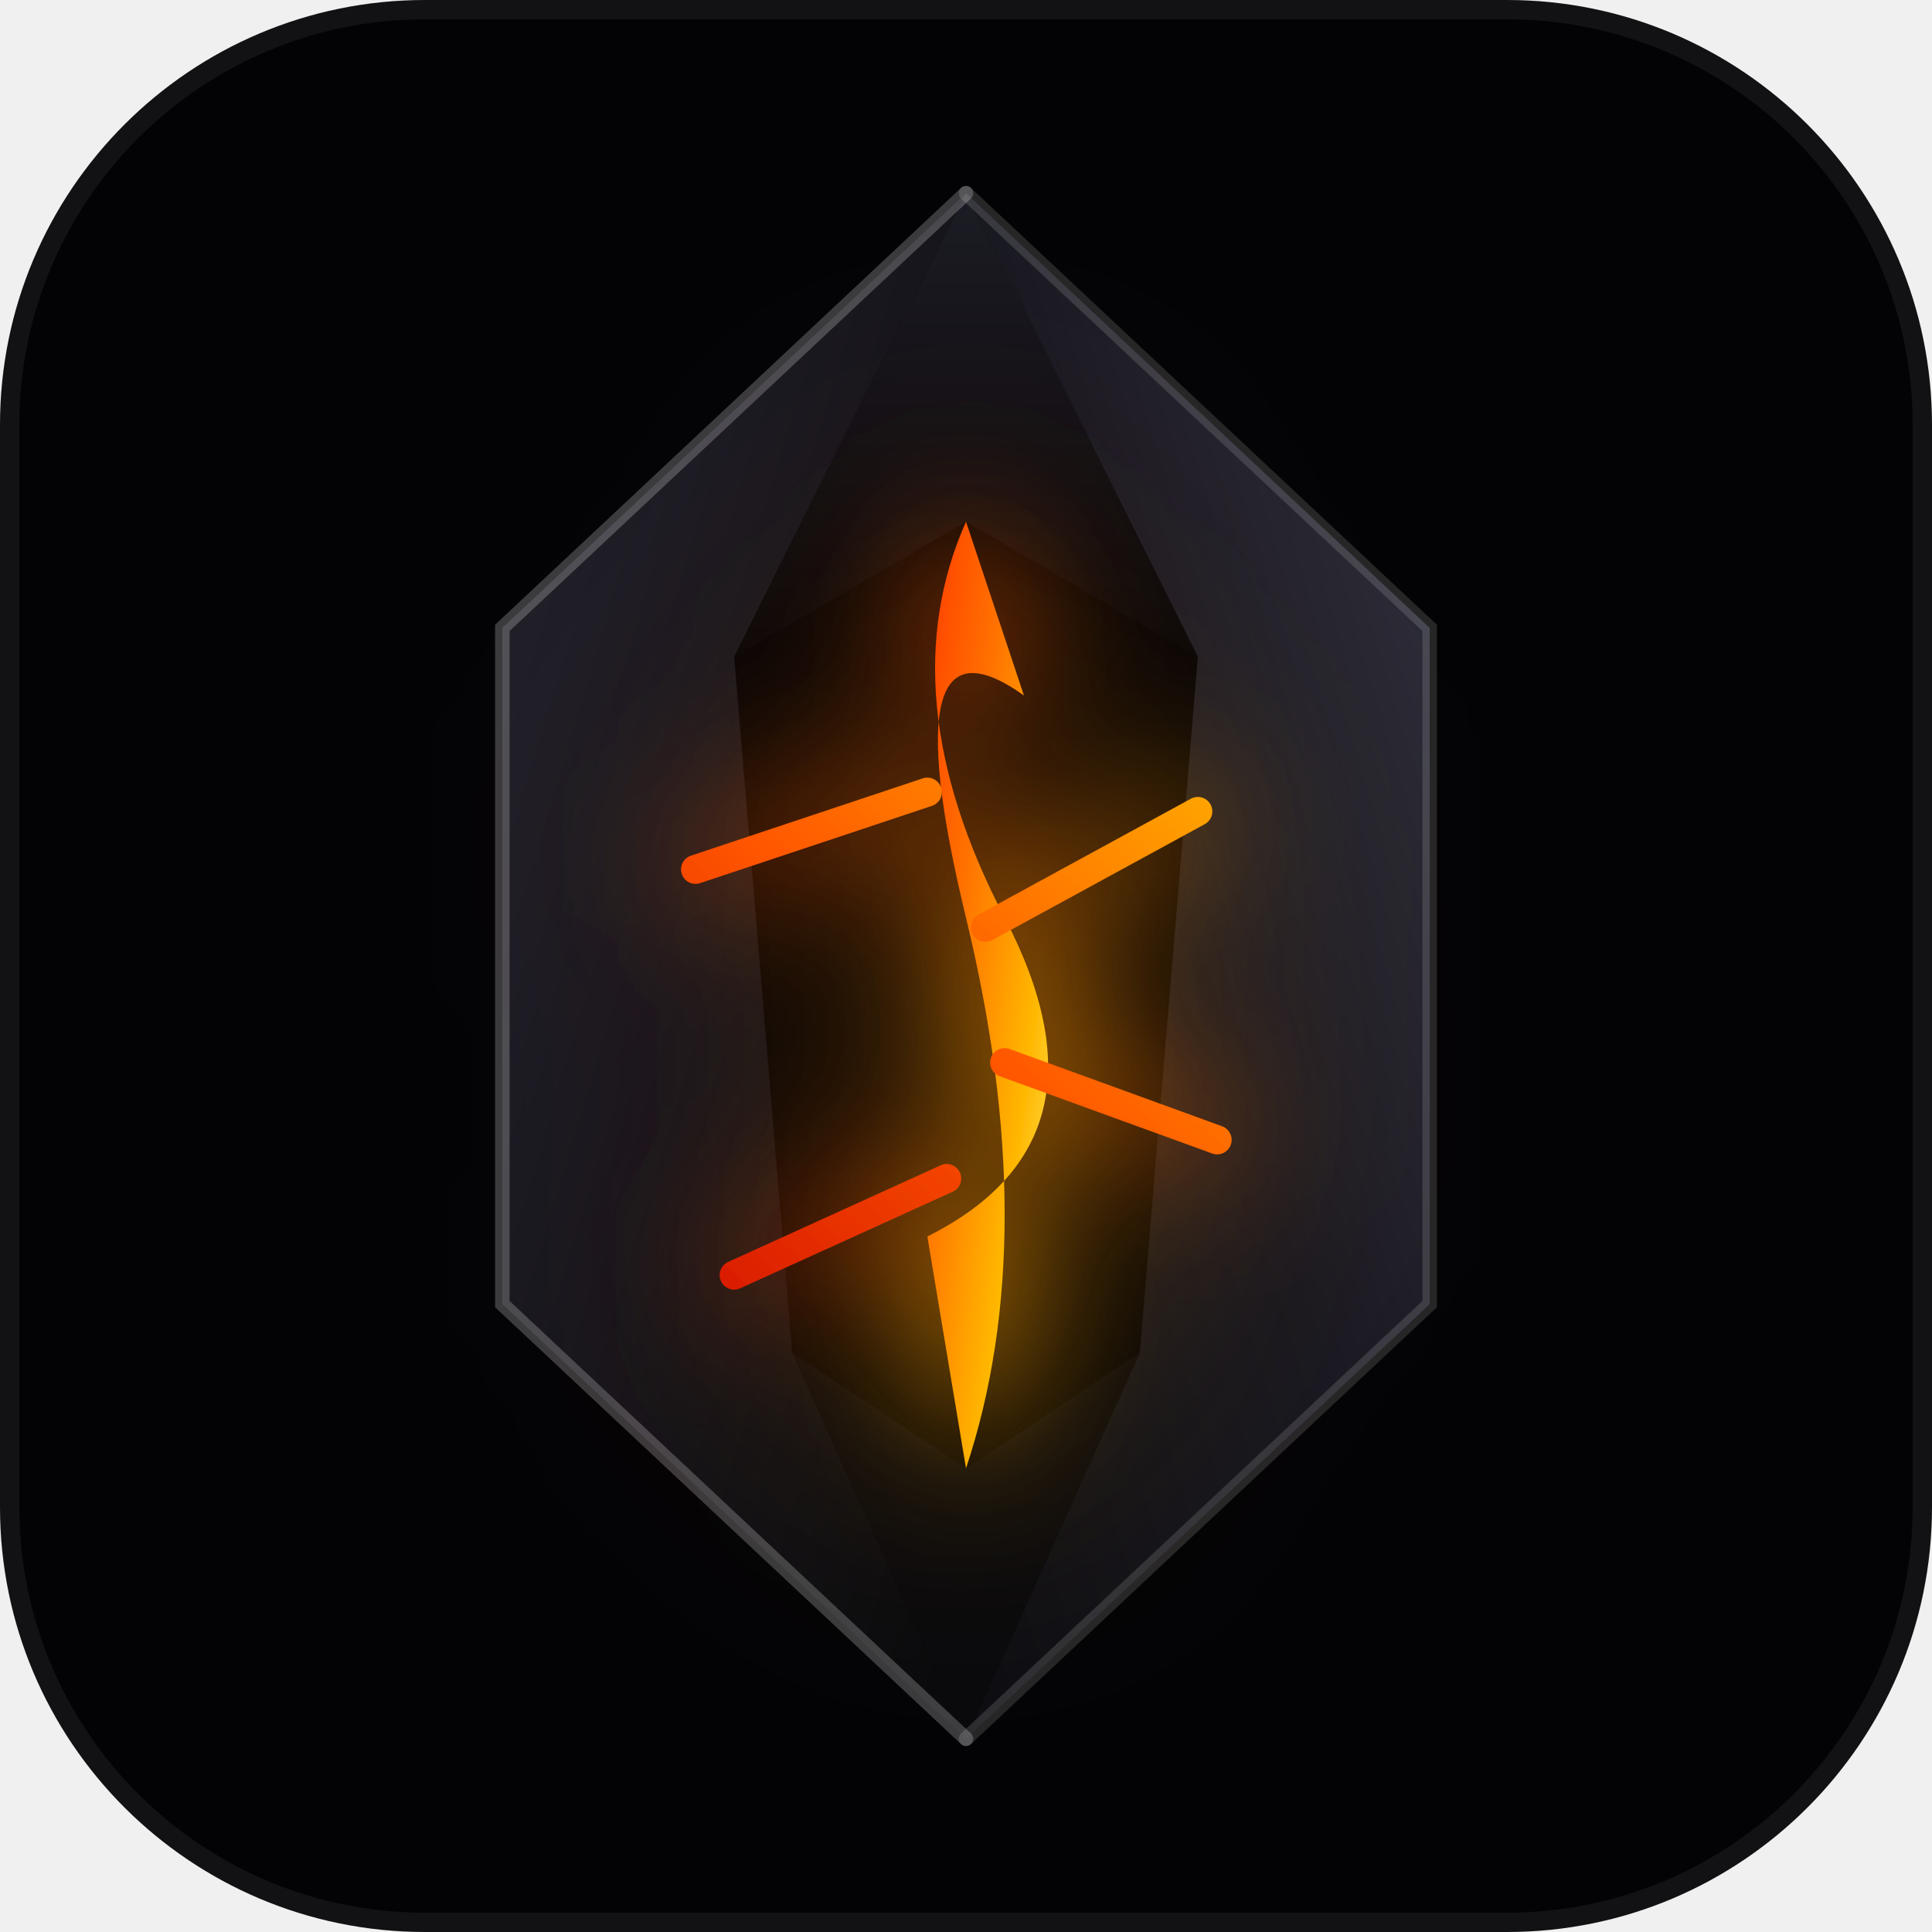
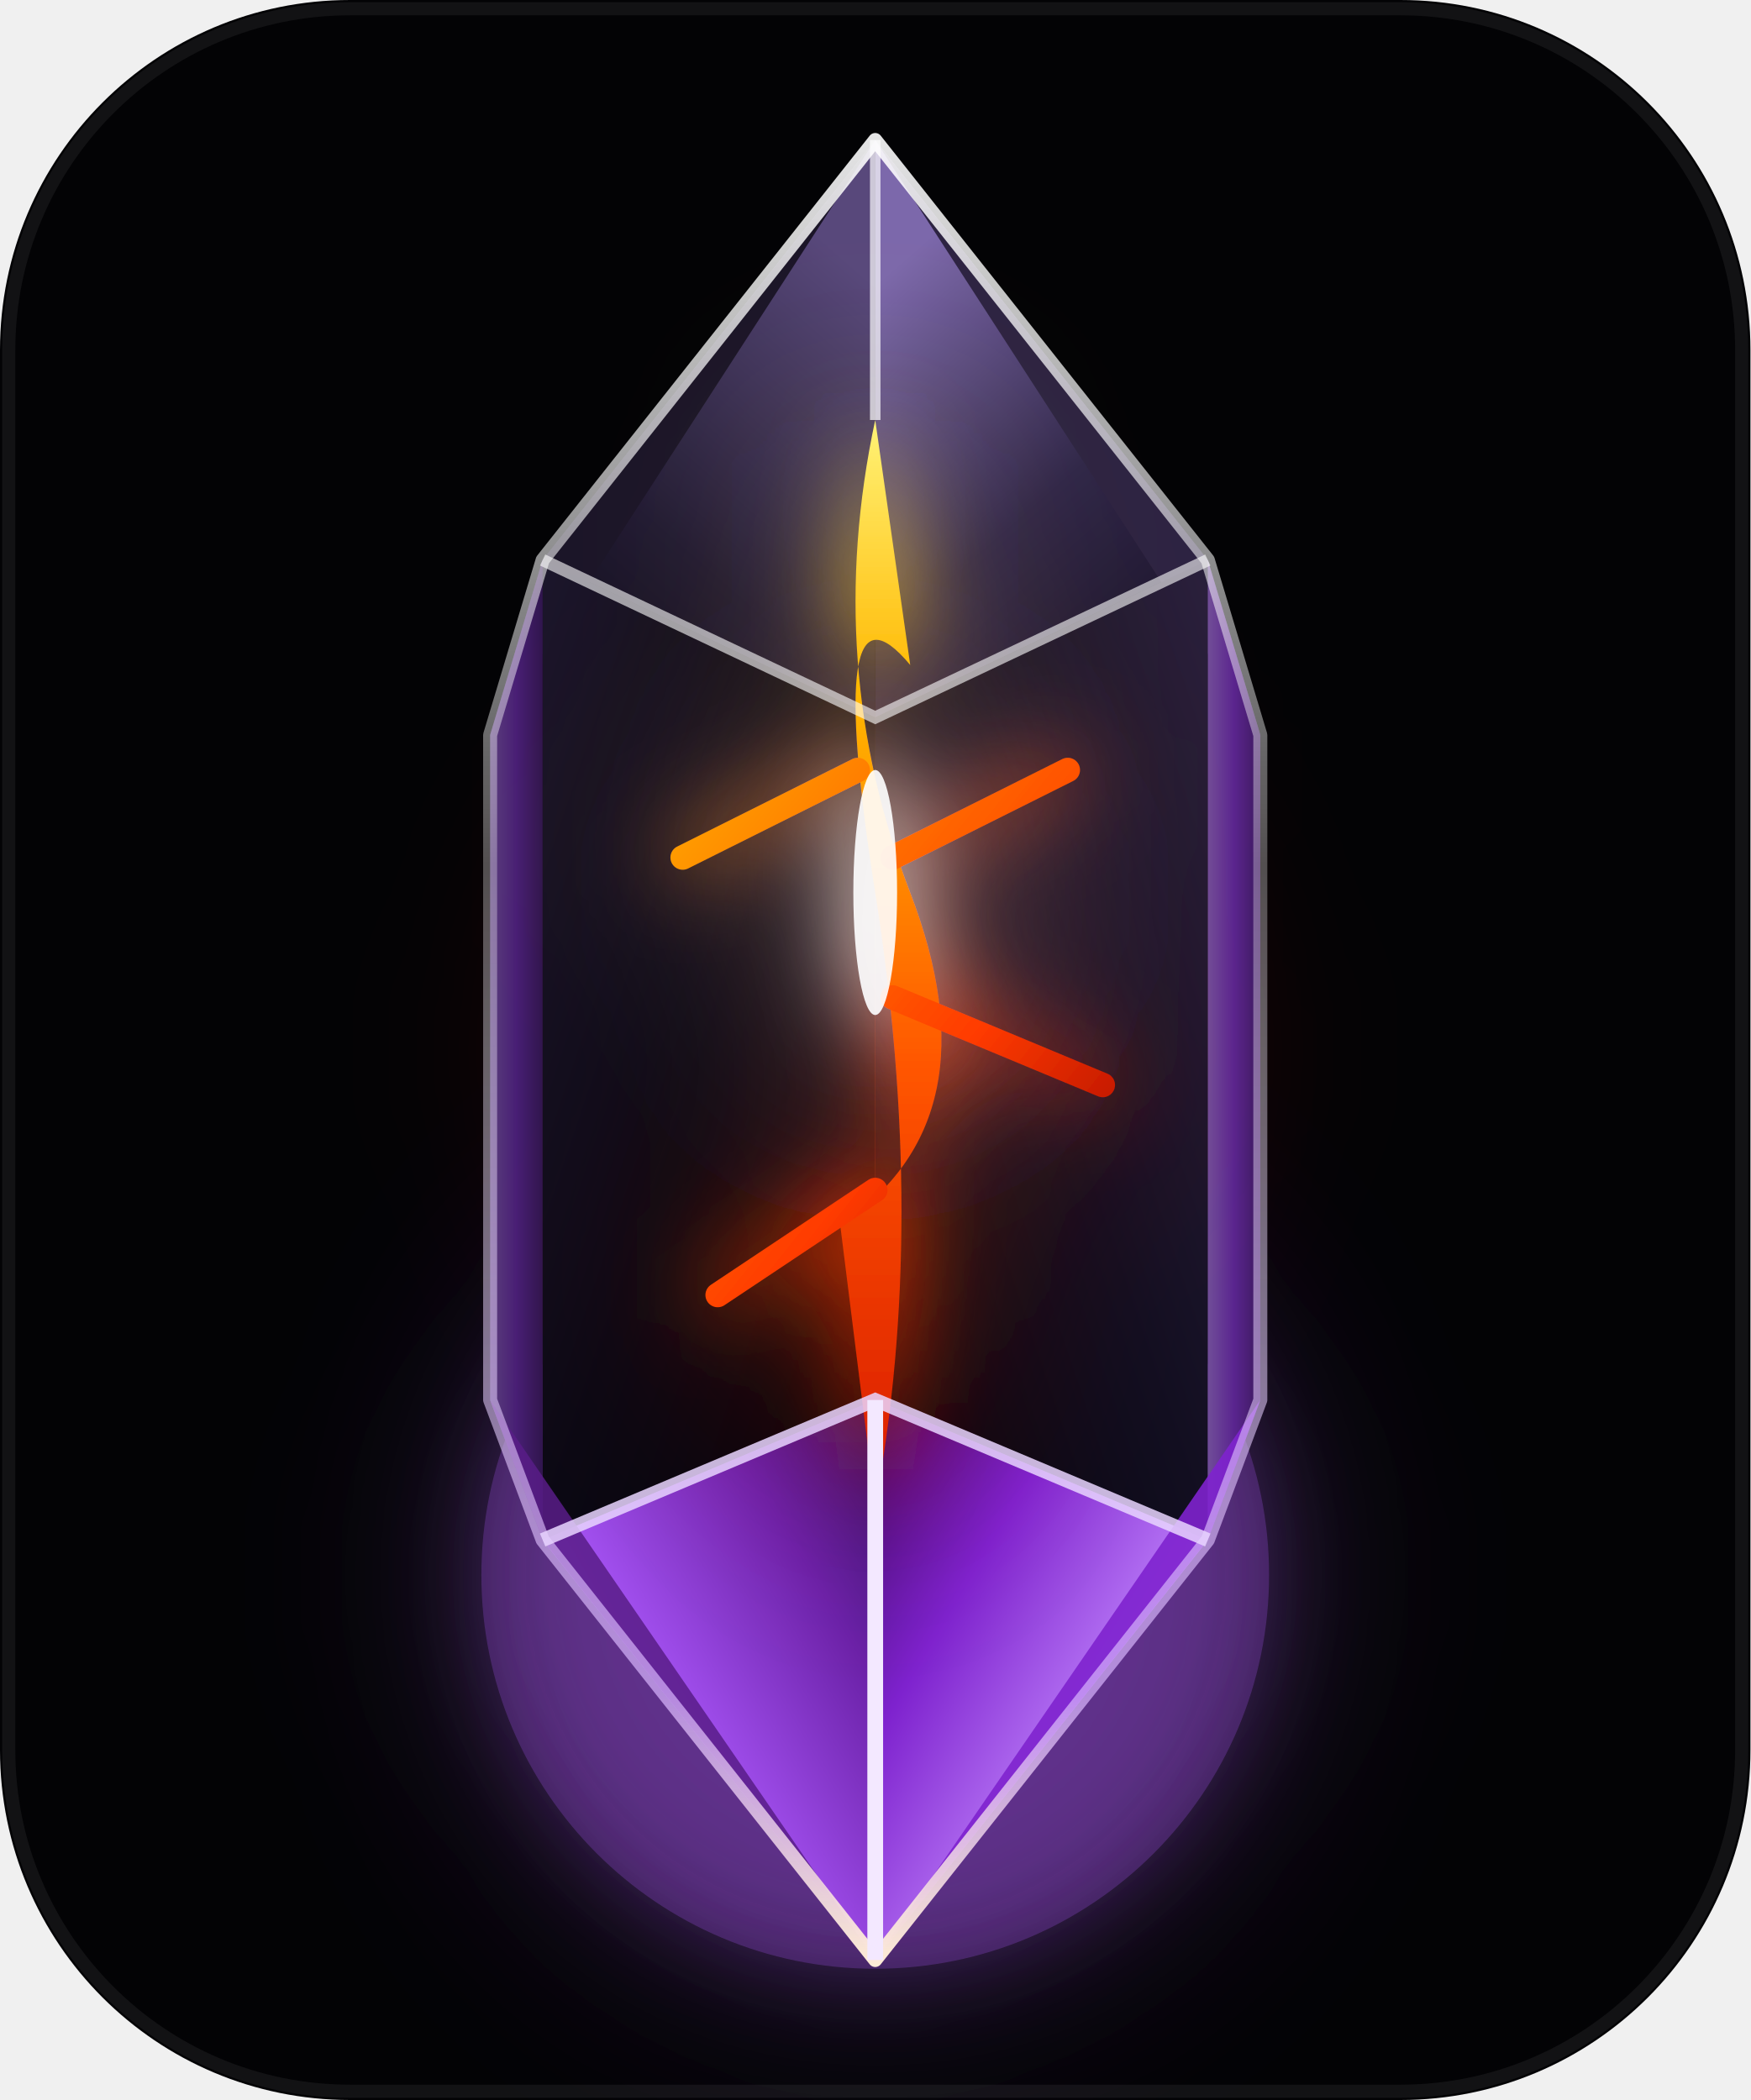
- <svg xmlns="http://www.w3.org/2000/svg" viewBox="0 0 200 200" width="200" height="200" fill="none">
+ <svg xmlns="http://www.w3.org/2000/svg" viewBox="0 0 200 240" width="200" height="240" fill="none">
  <defs>
-     <linearGradient id="obsidianFacet1" x1="0%" y1="0%" x2="100%" y2="100%">
-       <stop offset="0%" stop-color="#24242e" />
-       <stop offset="60%" stop-color="#121217" />
-       <stop offset="100%" stop-color="#08080a" />
+     <linearGradient id="flowObsidianLeft" x1="0%" y1="0%" x2="100%" y2="100%">
+       <stop offset="0%" stop-color="#1c162b" />
+       <stop offset="50%" stop-color="#0b0813" />
+       <stop offset="100%" stop-color="#030206" />
    </linearGradient>
-     <linearGradient id="obsidianFacet2" x1="100%" y1="0%" x2="0%" y2="100%">
-       <stop offset="0%" stop-color="#32323f" />
-       <stop offset="50%" stop-color="#181820" />
-       <stop offset="100%" stop-color="#0c0c10" />
+     <linearGradient id="flowObsidianRight" x1="100%" y1="0%" x2="0%" y2="100%">
+       <stop offset="0%" stop-color="#2a203c" />
+       <stop offset="50%" stop-color="#120e20" />
+       <stop offset="100%" stop-color="#040308" />
    </linearGradient>
-     <linearGradient id="obsidianFacet3" x1="50%" y1="0%" x2="50%" y2="100%">
-       <stop offset="0%" stop-color="#1c1c24" />
-       <stop offset="100%" stop-color="#050507" />
+     <linearGradient id="flowTopLeft" x1="50%" y1="0%" x2="0%" y2="100%">
+       <stop offset="0%" stop-color="#58487b" />
+       <stop offset="60%" stop-color="#211a33" />
+       <stop offset="100%" stop-color="#0e0b16" />
    </linearGradient>
-     <linearGradient id="lavaCore" x1="0%" y1="0%" x2="100%" y2="100%">
-       <stop offset="0%" stop-color="#ff3b00" />
-       <stop offset="35%" stop-color="#ff7300" />
-       <stop offset="70%" stop-color="#ffb700" />
-       <stop offset="100%" stop-color="#fff275" />
+     <linearGradient id="flowTopRight" x1="50%" y1="0%" x2="100%" y2="100%">
+       <stop offset="0%" stop-color="#7c68ab" />
+       <stop offset="50%" stop-color="#2f2549" />
+       <stop offset="100%" stop-color="#130e20" />
    </linearGradient>
-     <linearGradient id="lavaVein" x1="0%" y1="100%" x2="100%" y2="0%">
-       <stop offset="0%" stop-color="#d91b00" />
-       <stop offset="50%" stop-color="#ff5500" />
-       <stop offset="100%" stop-color="#ffa600" />
+     <linearGradient id="flowPurpleBottomLeft" x1="0%" y1="100%" x2="100%" y2="0%">
+       <stop offset="0%" stop-color="#d8b4fe" />
+       <stop offset="40%" stop-color="#a855f7" />
+       <stop offset="75%" stop-color="#6b21a8" />
+       <stop offset="100%" stop-color="#2e1065" />
    </linearGradient>
-     <filter id="lavaGlow" x="-50%" y="-50%" width="200%" height="200%">
-       <feGaussianBlur stdDeviation="7" result="blur1" />
-       <feGaussianBlur stdDeviation="14" result="blur2" />
+     <linearGradient id="flowPurpleBottomRight" x1="100%" y1="100%" x2="0%" y2="0%">
+       <stop offset="0%" stop-color="#e9d5ff" />
+       <stop offset="35%" stop-color="#c084fc" />
+       <stop offset="70%" stop-color="#7e22ce" />
+       <stop offset="100%" stop-color="#3b0764" />
+     </linearGradient>
+     <linearGradient id="flowPurpleEdge" x1="0%" y1="50%" x2="100%" y2="50%">
+       <stop offset="0%" stop-color="#c084fc" />
+       <stop offset="50%" stop-color="#9333ea" />
+       <stop offset="100%" stop-color="#581c87" />
+     </linearGradient>
+     <linearGradient id="flowLavaCore" x1="50%" y1="0%" x2="50%" y2="100%">
+       <stop offset="0%" stop-color="#fff275" />
+       <stop offset="25%" stop-color="#ffb700" />
+       <stop offset="60%" stop-color="#ff5500" />
+       <stop offset="100%" stop-color="#d91b00" />
+     </linearGradient>
+     <linearGradient id="flowLavaVein" x1="0%" y1="0%" x2="100%" y2="100%">
+       <stop offset="0%" stop-color="#ffa600" />
+       <stop offset="60%" stop-color="#ff3b00" />
+       <stop offset="100%" stop-color="#990000" />
+     </linearGradient>
+     <linearGradient id="flowRimSpecular" x1="50%" y1="0%" x2="50%" y2="100%">
+       <stop offset="0%" stop-color="rgba(255,255,255,0.9)" />
+       <stop offset="40%" stop-color="rgba(255,255,255,0.3)" />
+       <stop offset="85%" stop-color="rgba(216,180,254,0.7)" />
+       <stop offset="100%" stop-color="#ffedd5" />
+     </linearGradient>
+     <filter id="flowLavaBloom" x="-50%" y="-50%" width="200%" height="200%">
+       <feGaussianBlur stdDeviation="5" result="blur1" />
+       <feGaussianBlur stdDeviation="12" result="blur2" />
      <feMerge>
        <feMergeNode in="blur2" />
        <feMergeNode in="blur1" />
        <feMergeNode in="SourceGraphic" />
      </feMerge>
    </filter>
  </defs>
-   <rect width="200" height="200" rx="44" fill="#030305" />
-   <rect width="198" height="198" x="1" y="1" rx="43" stroke="rgba(255,255,255,0.06)" stroke-width="2" />
-   <polygon points="100,20 52,65 52,135 100,180 82,140 76,68" fill="url(#obsidianFacet1)" />
-   <polygon points="100,20 148,65 148,135 100,180 118,140 124,68" fill="url(#obsidianFacet2)" />
-   <polygon points="100,20 76,68 100,54 124,68" fill="url(#obsidianFacet3)" />
-   <polygon points="100,180 82,140 100,152 118,140" fill="#09090c" />
-   <polyline points="100,20 52,65 52,135 100,180" stroke="rgba(255,255,255,0.22)" stroke-width="1.5" stroke-linecap="round" />
-   <polyline points="100,20 148,65 148,135 100,180" stroke="rgba(255,255,255,0.14)" stroke-width="1.5" stroke-linecap="round" />
-   <g filter="url(#lavaGlow)">
-     <path d="M100,54 Q92,72 104,95 T96,128 L100,152 Q108,128 100,95 T106,72 Z" fill="url(#lavaCore)" />
-     <path d="M96,82 L72,90 M104,110 L126,118 M102,96 L124,84 M98,122 L76,132" stroke="url(#lavaVein)" stroke-width="3" stroke-linecap="round" />
+   <rect width="200" height="240" rx="40" fill="#030305" />
+   <rect width="198" height="238" x="1" y="1" rx="39" stroke="rgba(255,255,255,0.06)" stroke-width="1.5" />
+   <circle cx="100" cy="180" r="45" fill="rgba(168, 85, 247, 0.25)" filter="url(#flowLavaBloom)" />
+   <circle cx="100" cy="120" r="32" fill="rgba(255, 69, 0, 0.28)" filter="url(#flowLavaBloom)" />
+   <polygon points="100,16 62,64 100,82" fill="url(#flowTopLeft)" />
+   <polygon points="100,16 138,64 100,82" fill="url(#flowTopRight)" />
+   <polygon points="100,16 62,64 56,84" fill="#1b1528" />
+   <polygon points="100,16 138,64 144,84" fill="#2d2342" />
+   <polygon points="62,64 100,82 100,160 62,176" fill="url(#flowObsidianLeft)" />
+   <polygon points="138,64 100,82 100,160 138,176" fill="url(#flowObsidianRight)" />
+   <polygon points="56,84 62,64 62,176 56,160" fill="#161026" />
+   <polygon points="56,84 62,64 62,176 56,160" fill="url(#flowPurpleEdge)" opacity="0.4" />
+   <polygon points="144,84 138,64 138,176 144,160" fill="#201734" />
+   <polygon points="144,84 138,64 138,176 144,160" fill="url(#flowPurpleEdge)" opacity="0.5" />
+   <polygon points="62,176 100,160 100,224" fill="url(#flowPurpleBottomLeft)" />
+   <polygon points="138,176 100,160 100,224" fill="url(#flowPurpleBottomRight)" />
+   <polygon points="56,160 62,176 100,224" fill="#581c87" opacity="0.85" />
+   <polygon points="144,160 138,176 100,224" fill="#7e22ce" opacity="0.9" />
+   <g filter="url(#flowLavaBloom)">
+     <path d="M100,48 Q94,76 104,102 T96,140 L100,172 Q106,140 100,102 T104,76 Z" fill="url(#flowLavaCore)" />
+     <path d="M98,88 L78,98 M102,114 L126,124 M100,136 L82,148 M102,98 L122,88" stroke="url(#flowLavaVein)" stroke-width="2.8" stroke-linecap="round" />
+     <ellipse cx="100" cy="102" rx="2.5" ry="14" fill="#ffffff" opacity="0.9" />
  </g>
+   <polygon points="100,16 138,64 144,84 144,160 138,176 100,224 62,176 56,160 56,84 62,64" stroke="url(#flowRimSpecular)" stroke-width="1.6" stroke-linejoin="round" />
+   <polyline points="62,64 100,82 138,64" stroke="rgba(255,255,255,0.6)" stroke-width="1.4" />
+   <polyline points="62,176 100,160 138,176" stroke="rgba(233,213,255,0.85)" stroke-width="1.6" />
+   <line x1="100" y1="160" x2="100" y2="224" stroke="#f3e8ff" stroke-width="1.8" />
+   <line x1="100" y1="16" x2="100" y2="48" stroke="rgba(255,255,255,0.7)" stroke-width="1.2" />
</svg>
